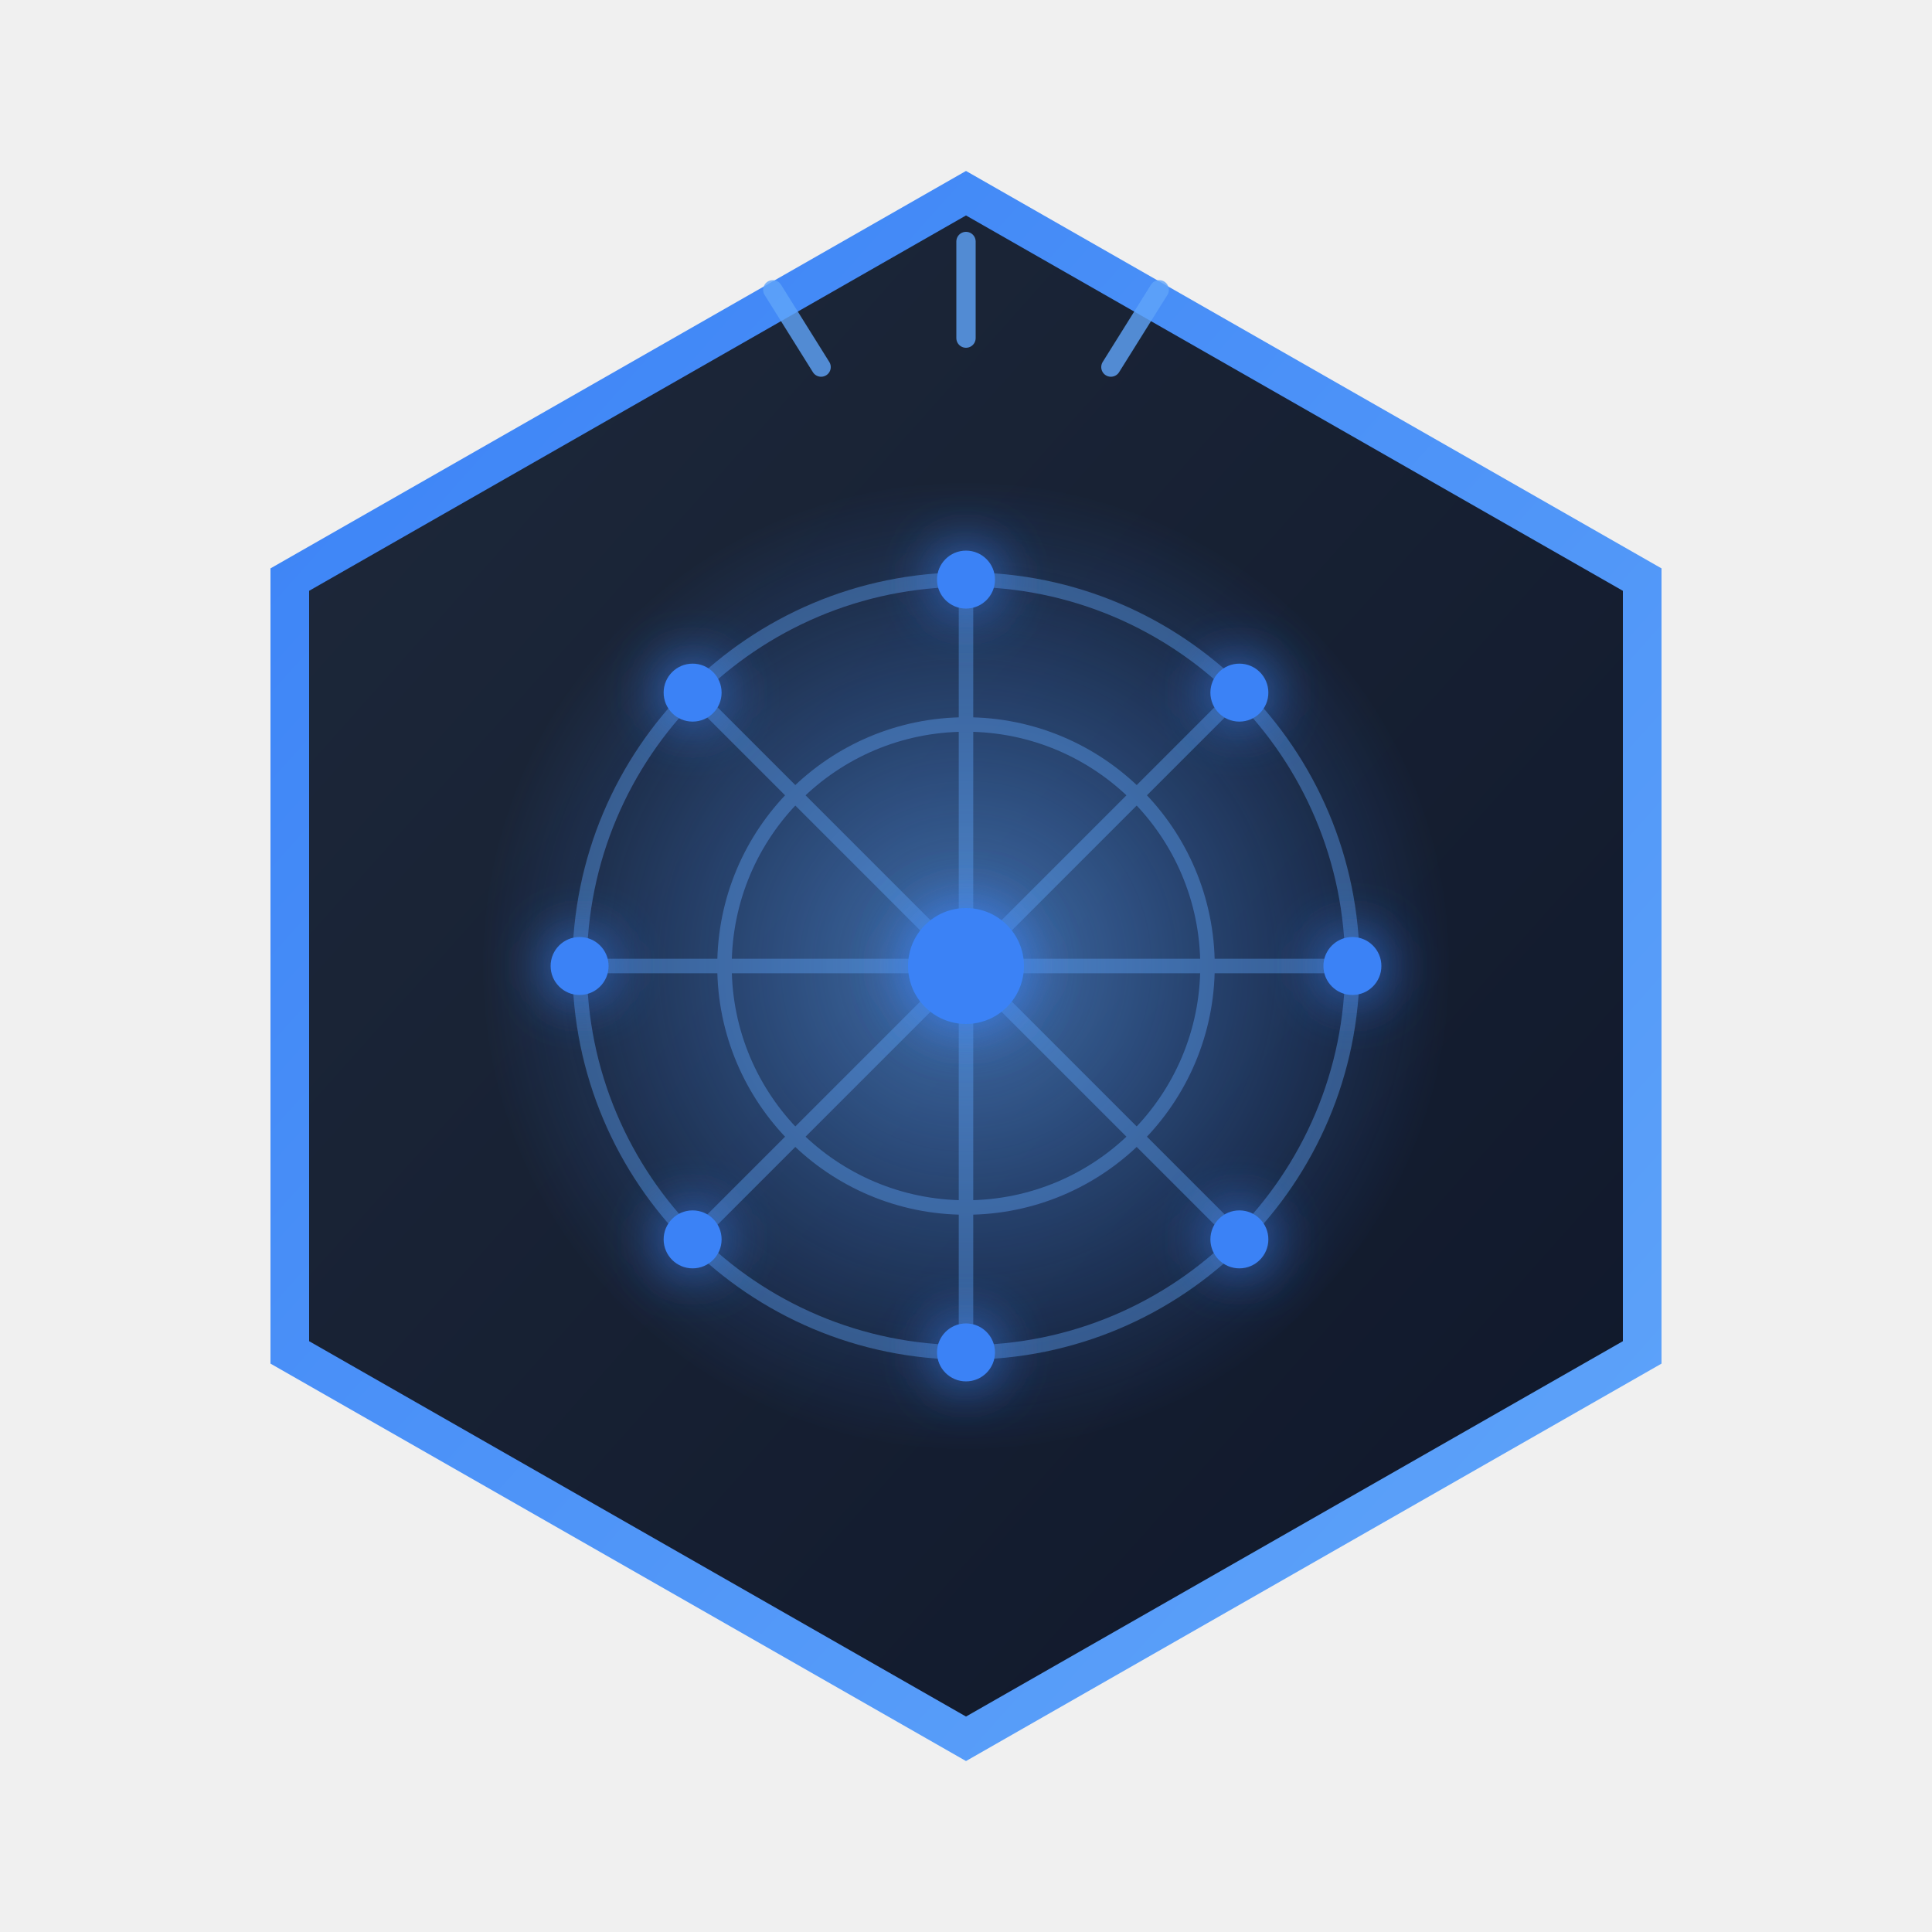
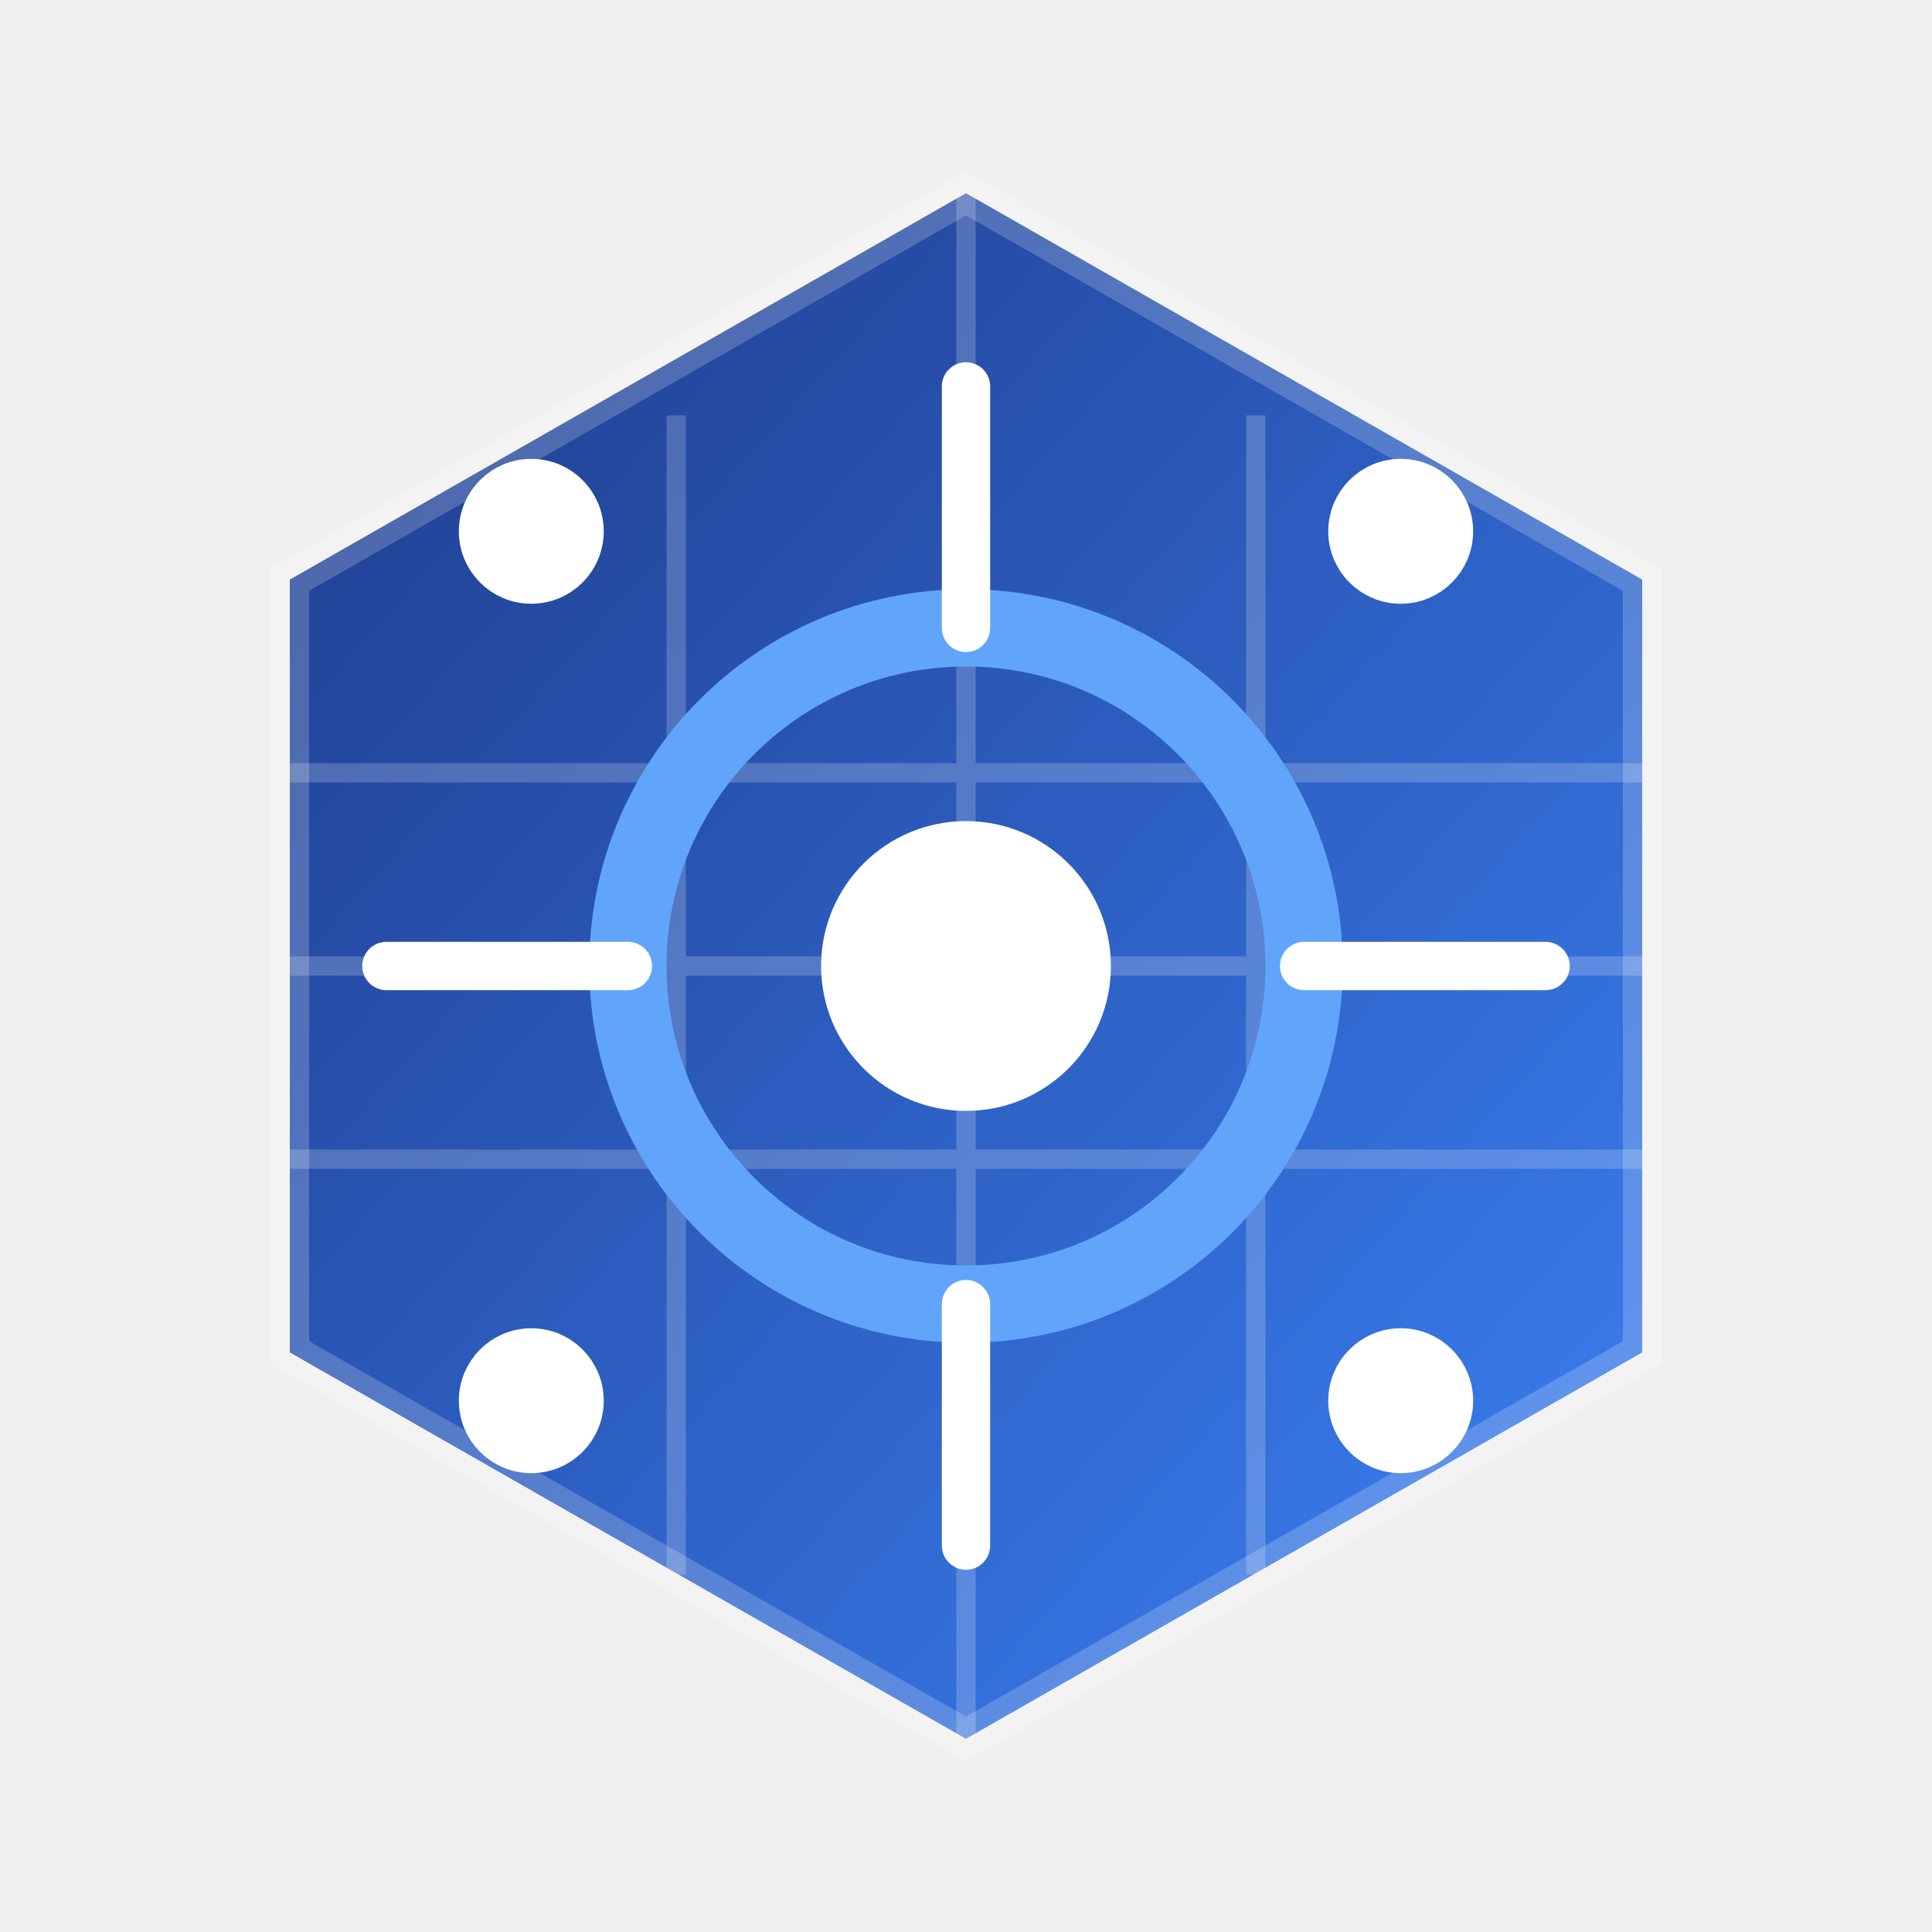
<svg xmlns="http://www.w3.org/2000/svg" viewBox="0 0 200 200" fill="none">
  <defs>
    <linearGradient id="shieldGrad" x1="0%" y1="0%" x2="100%" y2="100%">
-       <stop offset="0%" stop-color="#1E293B" />
-       <stop offset="100%" stop-color="#0F172A" />
+       <stop offset="0%" stop-color="#1E3A8A" />
+       <stop offset="100%" stop-color="#3B82F6" />
    </linearGradient>
-     <linearGradient id="borderGrad" x1="0%" y1="0%" x2="100%" y2="100%">
-       <stop offset="0%" stop-color="#3B82F6" />
-       <stop offset="100%" stop-color="#60A5FA" />
-     </linearGradient>
-     <radialGradient id="glowGrad" cx="50%" cy="50%" r="50%">
-       <stop offset="0%" stop-color="#60A5FA" stop-opacity="0.6" />
-       <stop offset="100%" stop-color="#3B82F6" stop-opacity="0" />
-     </radialGradient>
-     <filter id="glow">
-       <feGaussianBlur stdDeviation="3" result="coloredBlur" />
-       <feMerge>
-         <feMergeNode in="coloredBlur" />
-         <feMergeNode in="SourceGraphic" />
-       </feMerge>
-     </filter>
  </defs>
-   <path d="M100 20 L170 60 L170 140 L100 180 L30 140 L30 60 Z" fill="url(#shieldGrad)" stroke="url(#borderGrad)" stroke-width="4" />
-   <circle cx="100" cy="100" r="50" fill="url(#glowGrad)" />
-   <g stroke="#60A5FA" stroke-width="1.5" opacity="0.4">
-     <circle cx="100" cy="100" r="40" fill="none" />
-     <circle cx="100" cy="100" r="25" fill="none" />
-     <line x1="100" y1="60" x2="100" y2="140" />
-     <line x1="60" y1="100" x2="140" y2="100" />
-     <line x1="71.7" y1="71.7" x2="128.3" y2="128.3" />
-     <line x1="71.7" y1="128.3" x2="128.3" y2="71.7" />
+   <path d="M100 20 L170 60 L170 140 L100 180 L30 140 L30 60 Z" fill="url(#shieldGrad)" />
+   <g stroke="white" stroke-width="2" opacity="0.2">
+     <line x1="30" y1="80" x2="170" y2="80" />
+     <line x1="30" y1="100" x2="170" y2="100" />
+     <line x1="30" y1="120" x2="170" y2="120" />
+     <line x1="70" y1="43" x2="70" y2="163" />
+     <line x1="100" y1="20" x2="100" y2="180" />
+     <line x1="130" y1="43" x2="130" y2="163" />
  </g>
-   <g fill="#3B82F6" filter="url(#glow)">
-     <circle cx="100" cy="100" r="6" />
-     <circle cx="100" cy="60" r="3" />
-     <circle cx="100" cy="140" r="3" />
-     <circle cx="60" cy="100" r="3" />
-     <circle cx="140" cy="100" r="3" />
-     <circle cx="71.7" cy="71.7" r="3" />
-     <circle cx="128.3" cy="128.3" r="3" />
-     <circle cx="71.7" cy="128.3" r="3" />
-     <circle cx="128.3" cy="71.7" r="3" />
+   <circle cx="100" cy="100" r="35" fill="none" stroke="#60A5FA" stroke-width="8" />
+   <circle cx="100" cy="100" r="15" fill="white" />
+   <g stroke="white" stroke-width="5" stroke-linecap="round">
+     <line x1="100" y1="65" x2="100" y2="40" />
+     <line x1="100" y1="135" x2="100" y2="160" />
+     <line x1="65" y1="100" x2="40" y2="100" />
+     <line x1="135" y1="100" x2="160" y2="100" />
+     <circle cx="55" cy="55" r="5" fill="white" />
+     <circle cx="145" cy="55" r="5" fill="white" />
+     <circle cx="55" cy="145" r="5" fill="white" />
+     <circle cx="145" cy="145" r="5" fill="white" />
  </g>
-   <g stroke="#60A5FA" stroke-width="2" stroke-linecap="round" opacity="0.8">
-     <line x1="100" y1="35" x2="100" y2="25" />
-     <line x1="85" y1="38" x2="80" y2="30" />
-     <line x1="115" y1="38" x2="120" y2="30" />
-   </g>
+   <path d="M100 20 L170 60 L170 140 L100 180 L30 140 L30 60 Z" stroke="white" stroke-width="4" stroke-opacity="0.2" fill="none" />
</svg>
